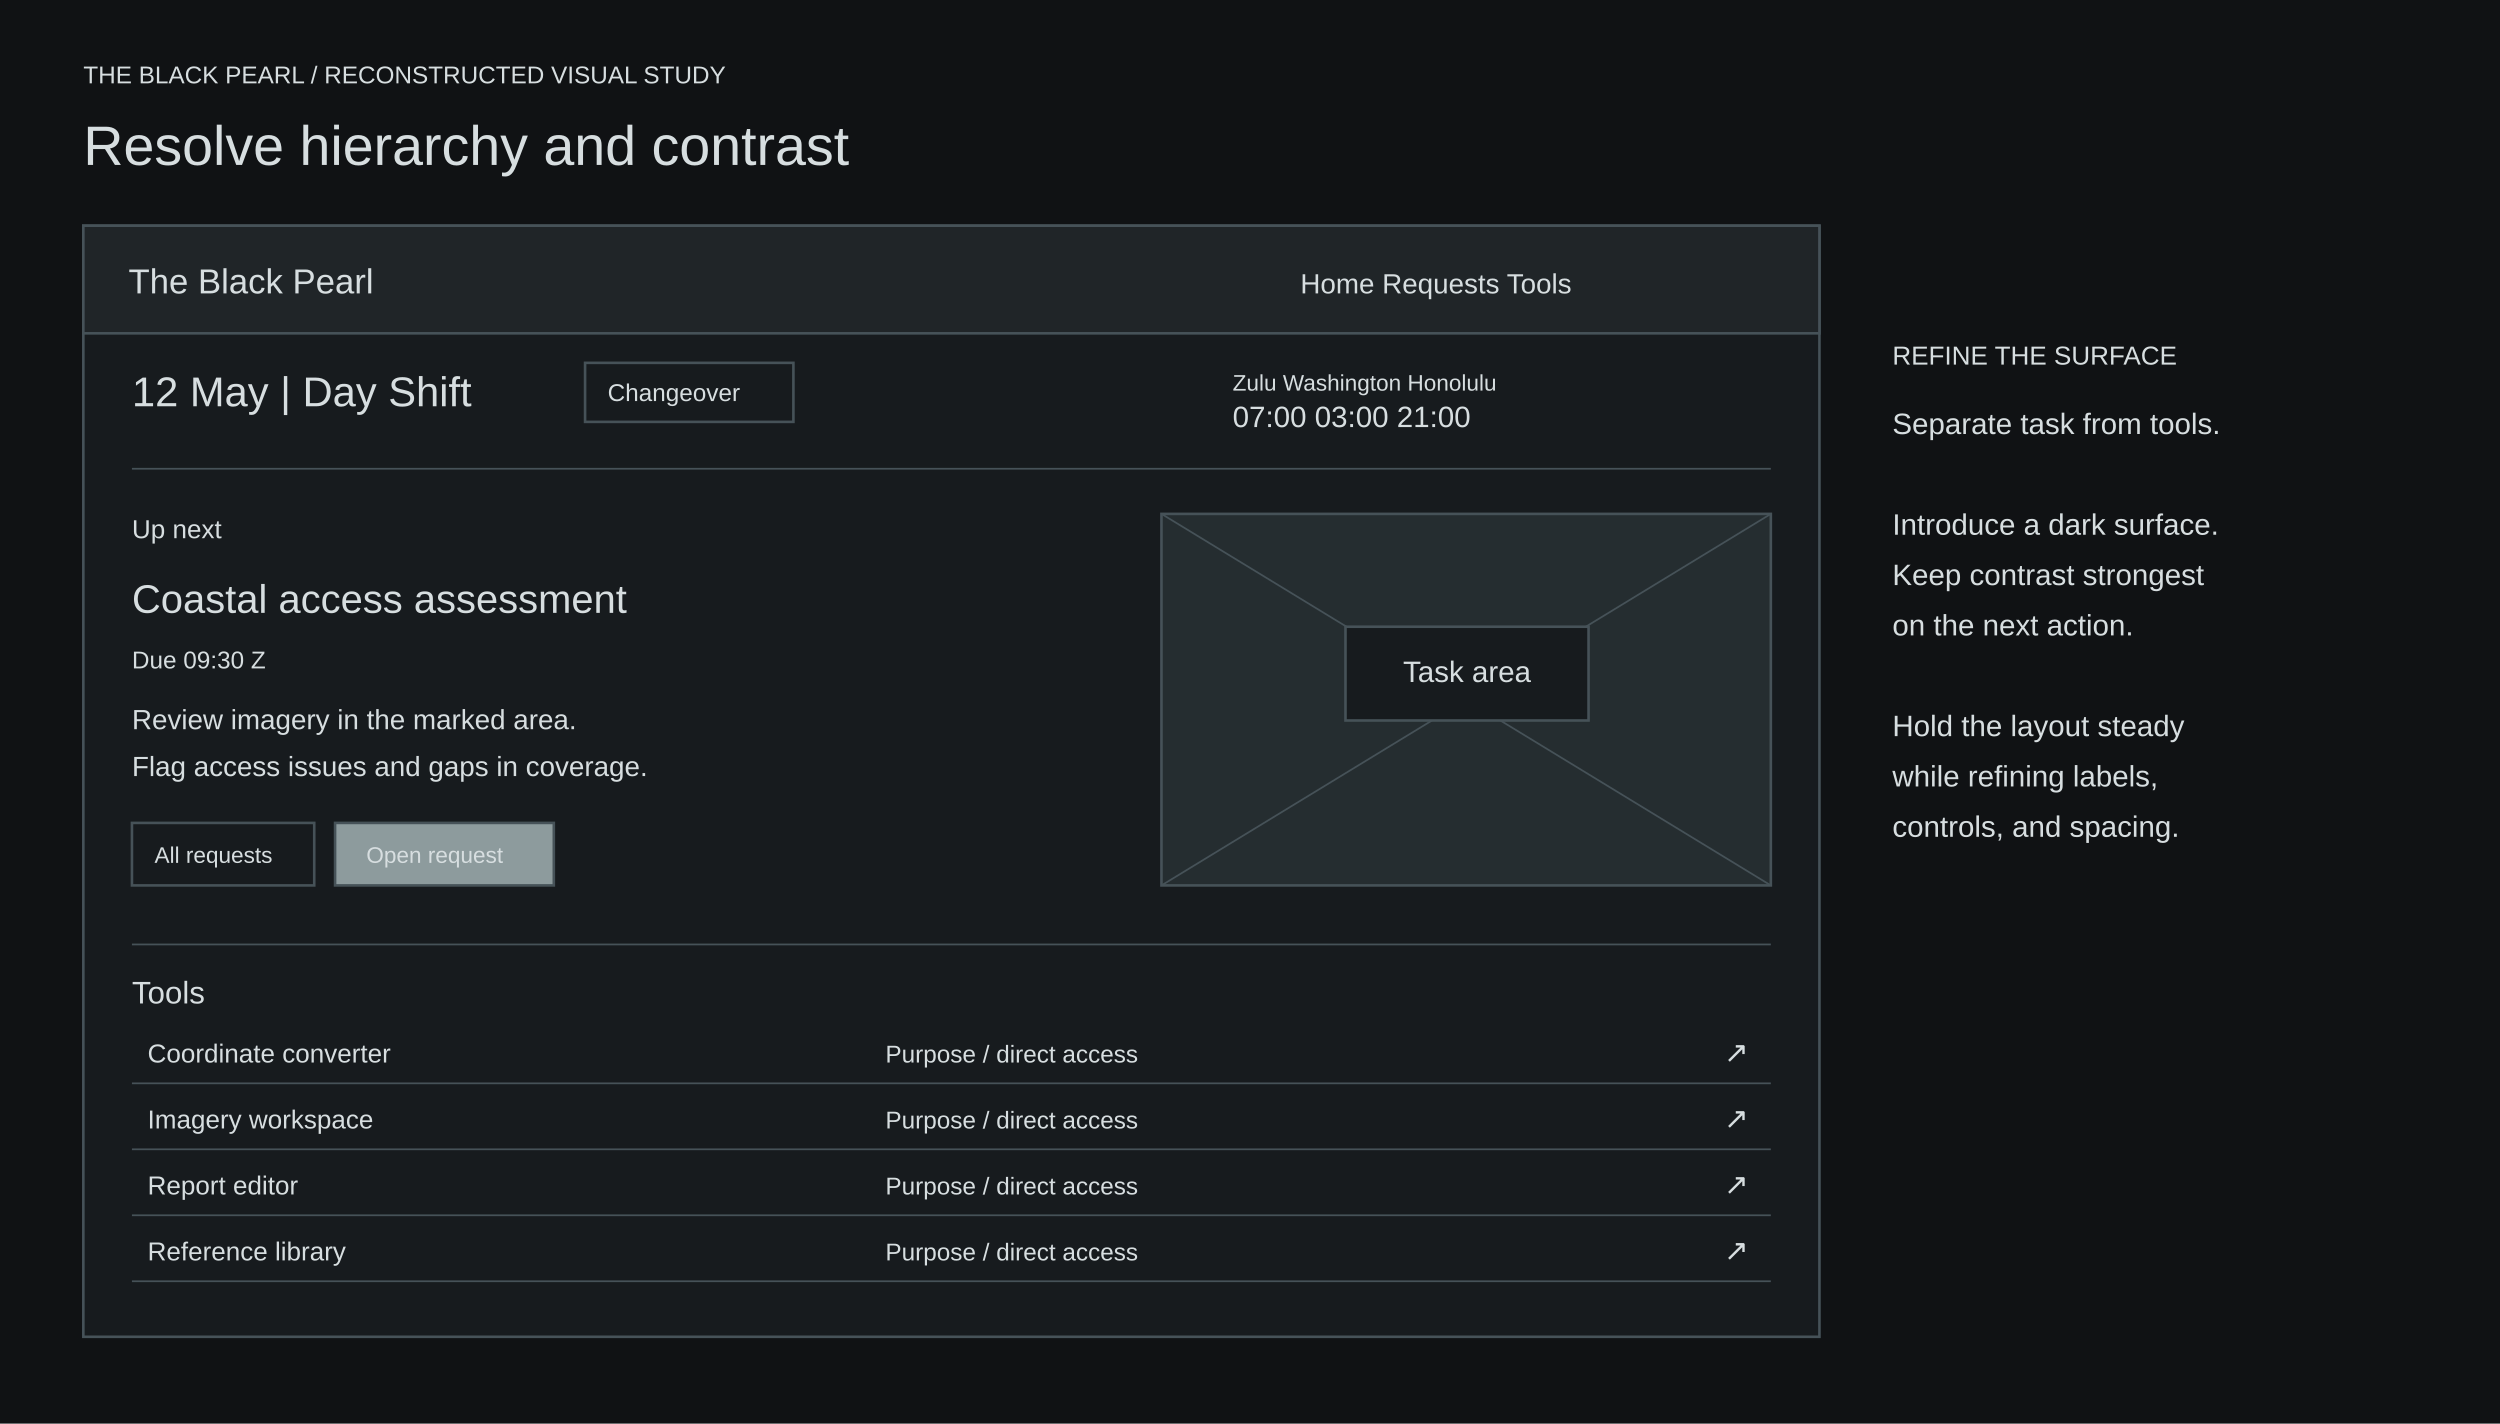
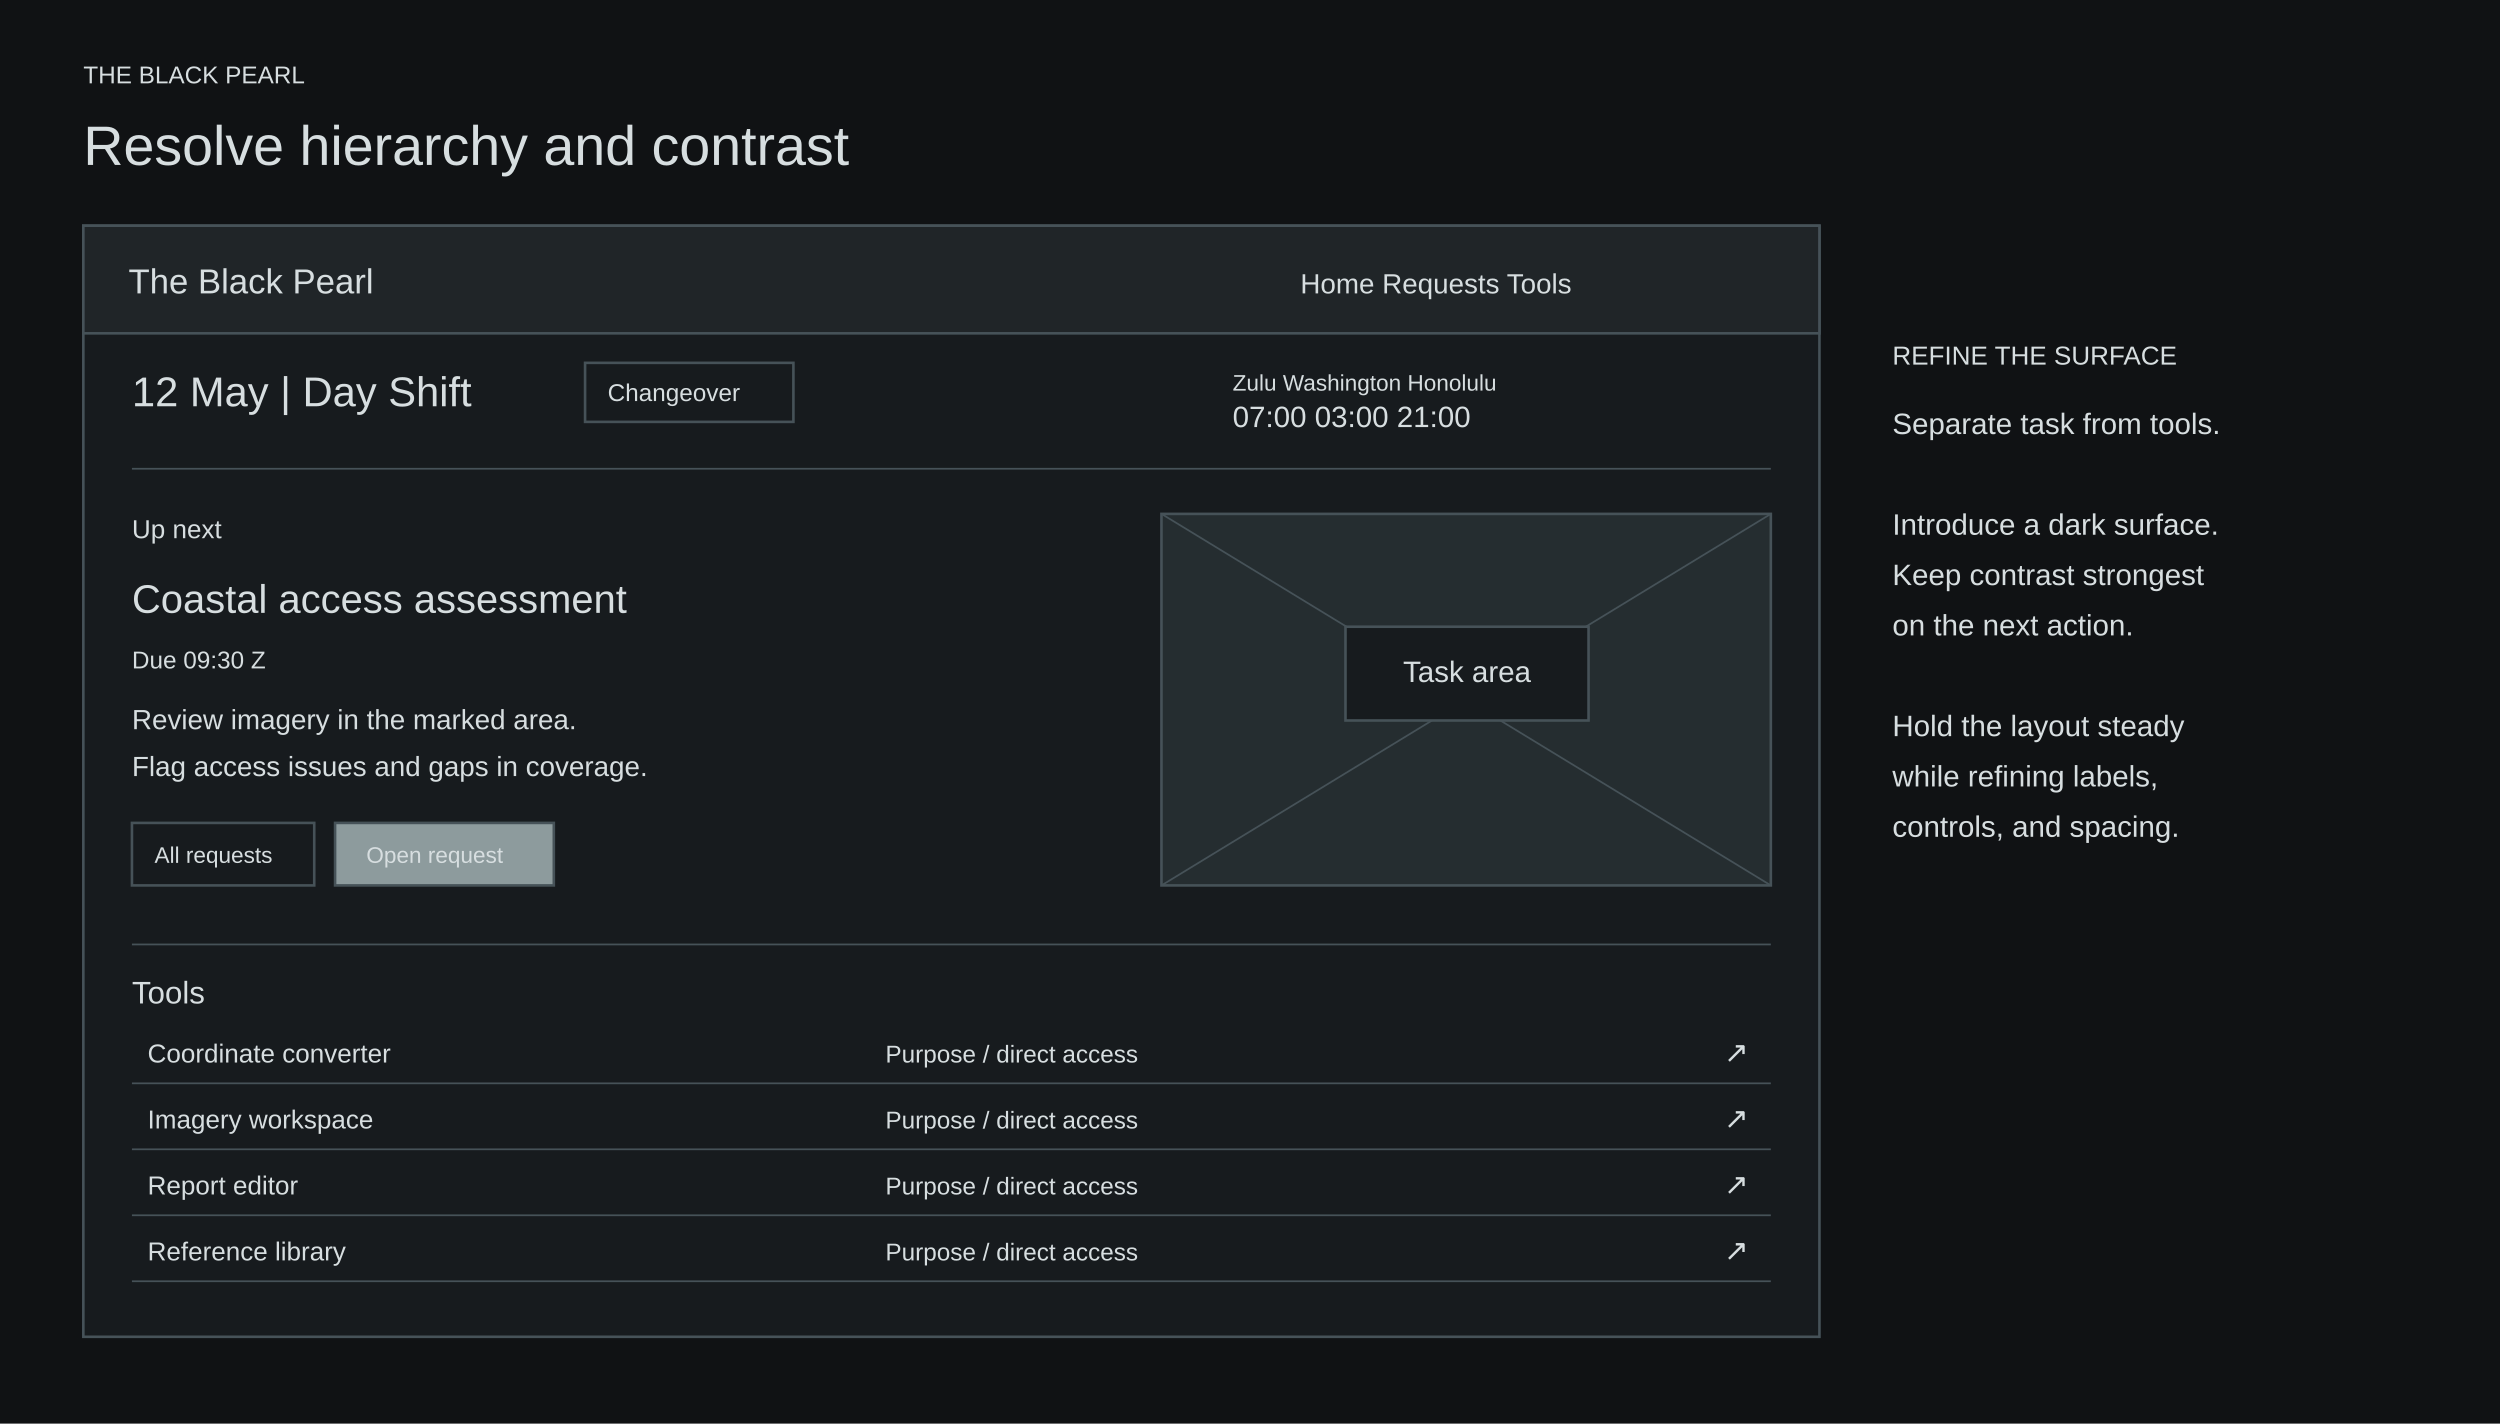
<svg xmlns="http://www.w3.org/2000/svg" width="1440" height="820" viewBox="0 0 1440 820">
  <rect width="1440" height="820" fill="#101214" />
-   <text x="48" y="48" font-family="Arial,sans-serif" font-size="14" fill="#d7dee0">THE BLACK PEARL / RECONSTRUCTED VISUAL STUDY</text>
+   <text x="48" y="48" font-family="Arial,sans-serif" font-size="14" fill="#d7dee0">THE BLACK PEARL</text>
  <text x="48" y="95" font-family="Arial,sans-serif" font-size="32" fill="#d7dee0">Resolve hierarchy and contrast</text>
  <rect x="48" y="130" width="1000" height="640" fill="#171b1e" stroke="#465258" stroke-width="1.5" />
  <rect x="48" y="130" width="1000" height="62" fill="#202528" stroke="#465258" stroke-width="1.5" />
  <text x="74" y="169" font-family="Arial,sans-serif" font-size="20" fill="#d7dee0">The Black Pearl</text>
  <text x="749" y="169" font-family="Arial,sans-serif" font-size="16" fill="#d7dee0">Home      Requests      Tools</text>
  <text x="76" y="234" font-family="Arial,sans-serif" font-size="24" fill="#d7dee0">12 May | Day Shift</text>
  <rect x="337" y="209" width="120" height="34" fill="none" stroke="#465258" stroke-width="1.5" />
  <text x="350" y="231" font-family="Arial,sans-serif" font-size="14" fill="#d7dee0">Changeover</text>
  <text x="710" y="225" font-family="Arial,sans-serif" font-size="13" fill="#d7dee0">Zulu   Washington   Honolulu</text>
  <text x="710" y="246" font-family="Arial,sans-serif" font-size="17" fill="#d7dee0">07:00      03:00          21:00</text>
  <path d="M76 270L1020 270" stroke="#465258" />
  <text x="76" y="310" font-family="Arial,sans-serif" font-size="15" fill="#d7dee0">Up next</text>
  <text x="76" y="353" font-family="Arial,sans-serif" font-size="23" fill="#d7dee0">Coastal access assessment</text>
  <text x="76" y="385" font-family="Arial,sans-serif" font-size="14" fill="#d7dee0">Due 09:30 Z</text>
  <text x="76" y="420" font-family="Arial,sans-serif" font-size="16" fill="#d7dee0">Review imagery in the marked area.</text>
  <text x="76" y="447" font-family="Arial,sans-serif" font-size="16" fill="#d7dee0">Flag access issues and gaps in coverage.</text>
  <rect x="76" y="474" width="105" height="36" fill="none" stroke="#465258" stroke-width="1.5" />
  <text x="89" y="497" font-family="Arial,sans-serif" font-size="13" fill="#d7dee0">All requests</text>
  <rect x="193" y="474" width="126" height="36" fill="#8d9b9d" stroke="#465258" stroke-width="1.5" />
  <text x="211" y="497" font-family="Arial,sans-serif" font-size="13" fill="#d7dee0">Open request</text>
  <rect x="669" y="296" width="351" height="214" fill="#252d30" stroke="#465258" stroke-width="1.5" />
  <path d="M669 296L1020 510" stroke="#465258" />
  <path d="M1020 296L669 510" stroke="#465258" />
  <rect x="775" y="361" width="140" height="54" fill="#171b1e" stroke="#465258" stroke-width="1.5" />
  <text x="845" y="388" text-anchor="middle" dominant-baseline="middle" font-family="Arial,sans-serif" font-size="17" fill="#d7dee0">Task area</text>
  <path d="M76 544L1020 544" stroke="#465258" />
  <text x="76" y="578" font-family="Arial,sans-serif" font-size="18" fill="#d7dee0">Tools</text>
  <text x="85" y="612" font-family="Arial,sans-serif" font-size="15" fill="#d7dee0">Coordinate converter</text>
  <text x="510" y="612" font-family="Arial,sans-serif" font-size="14" fill="#d7dee0">Purpose / direct access</text>
  <text x="993" y="612" font-family="Arial,sans-serif" font-size="17" fill="#d7dee0">↗</text>
  <path d="M76 624L1020 624" stroke="#465258" />
  <text x="85" y="650" font-family="Arial,sans-serif" font-size="15" fill="#d7dee0">Imagery workspace</text>
  <text x="510" y="650" font-family="Arial,sans-serif" font-size="14" fill="#d7dee0">Purpose / direct access</text>
  <text x="993" y="650" font-family="Arial,sans-serif" font-size="17" fill="#d7dee0">↗</text>
  <path d="M76 662L1020 662" stroke="#465258" />
  <text x="85" y="688" font-family="Arial,sans-serif" font-size="15" fill="#d7dee0">Report editor</text>
  <text x="510" y="688" font-family="Arial,sans-serif" font-size="14" fill="#d7dee0">Purpose / direct access</text>
  <text x="993" y="688" font-family="Arial,sans-serif" font-size="17" fill="#d7dee0">↗</text>
  <path d="M76 700L1020 700" stroke="#465258" />
  <text x="85" y="726" font-family="Arial,sans-serif" font-size="15" fill="#d7dee0">Reference library</text>
  <text x="510" y="726" font-family="Arial,sans-serif" font-size="14" fill="#d7dee0">Purpose / direct access</text>
  <text x="993" y="726" font-family="Arial,sans-serif" font-size="17" fill="#d7dee0">↗</text>
  <path d="M76 738L1020 738" stroke="#465258" />
  <text x="1090" y="210" font-family="Arial,sans-serif" font-size="15" fill="#d7dee0">REFINE THE SURFACE</text>
  <text x="1090" y="250" font-family="Arial,sans-serif" font-size="17" fill="#d7dee0">Separate task from tools.</text>
  <text x="1090" y="279" font-family="Arial,sans-serif" font-size="17" fill="#d7dee0" />
  <text x="1090" y="308" font-family="Arial,sans-serif" font-size="17" fill="#d7dee0">Introduce a dark surface.</text>
  <text x="1090" y="337" font-family="Arial,sans-serif" font-size="17" fill="#d7dee0">Keep contrast strongest</text>
  <text x="1090" y="366" font-family="Arial,sans-serif" font-size="17" fill="#d7dee0">on the next action.</text>
  <text x="1090" y="395" font-family="Arial,sans-serif" font-size="17" fill="#d7dee0" />
  <text x="1090" y="424" font-family="Arial,sans-serif" font-size="17" fill="#d7dee0">Hold the layout steady</text>
  <text x="1090" y="453" font-family="Arial,sans-serif" font-size="17" fill="#d7dee0">while refining labels,</text>
  <text x="1090" y="482" font-family="Arial,sans-serif" font-size="17" fill="#d7dee0">controls, and spacing.</text>
</svg>
